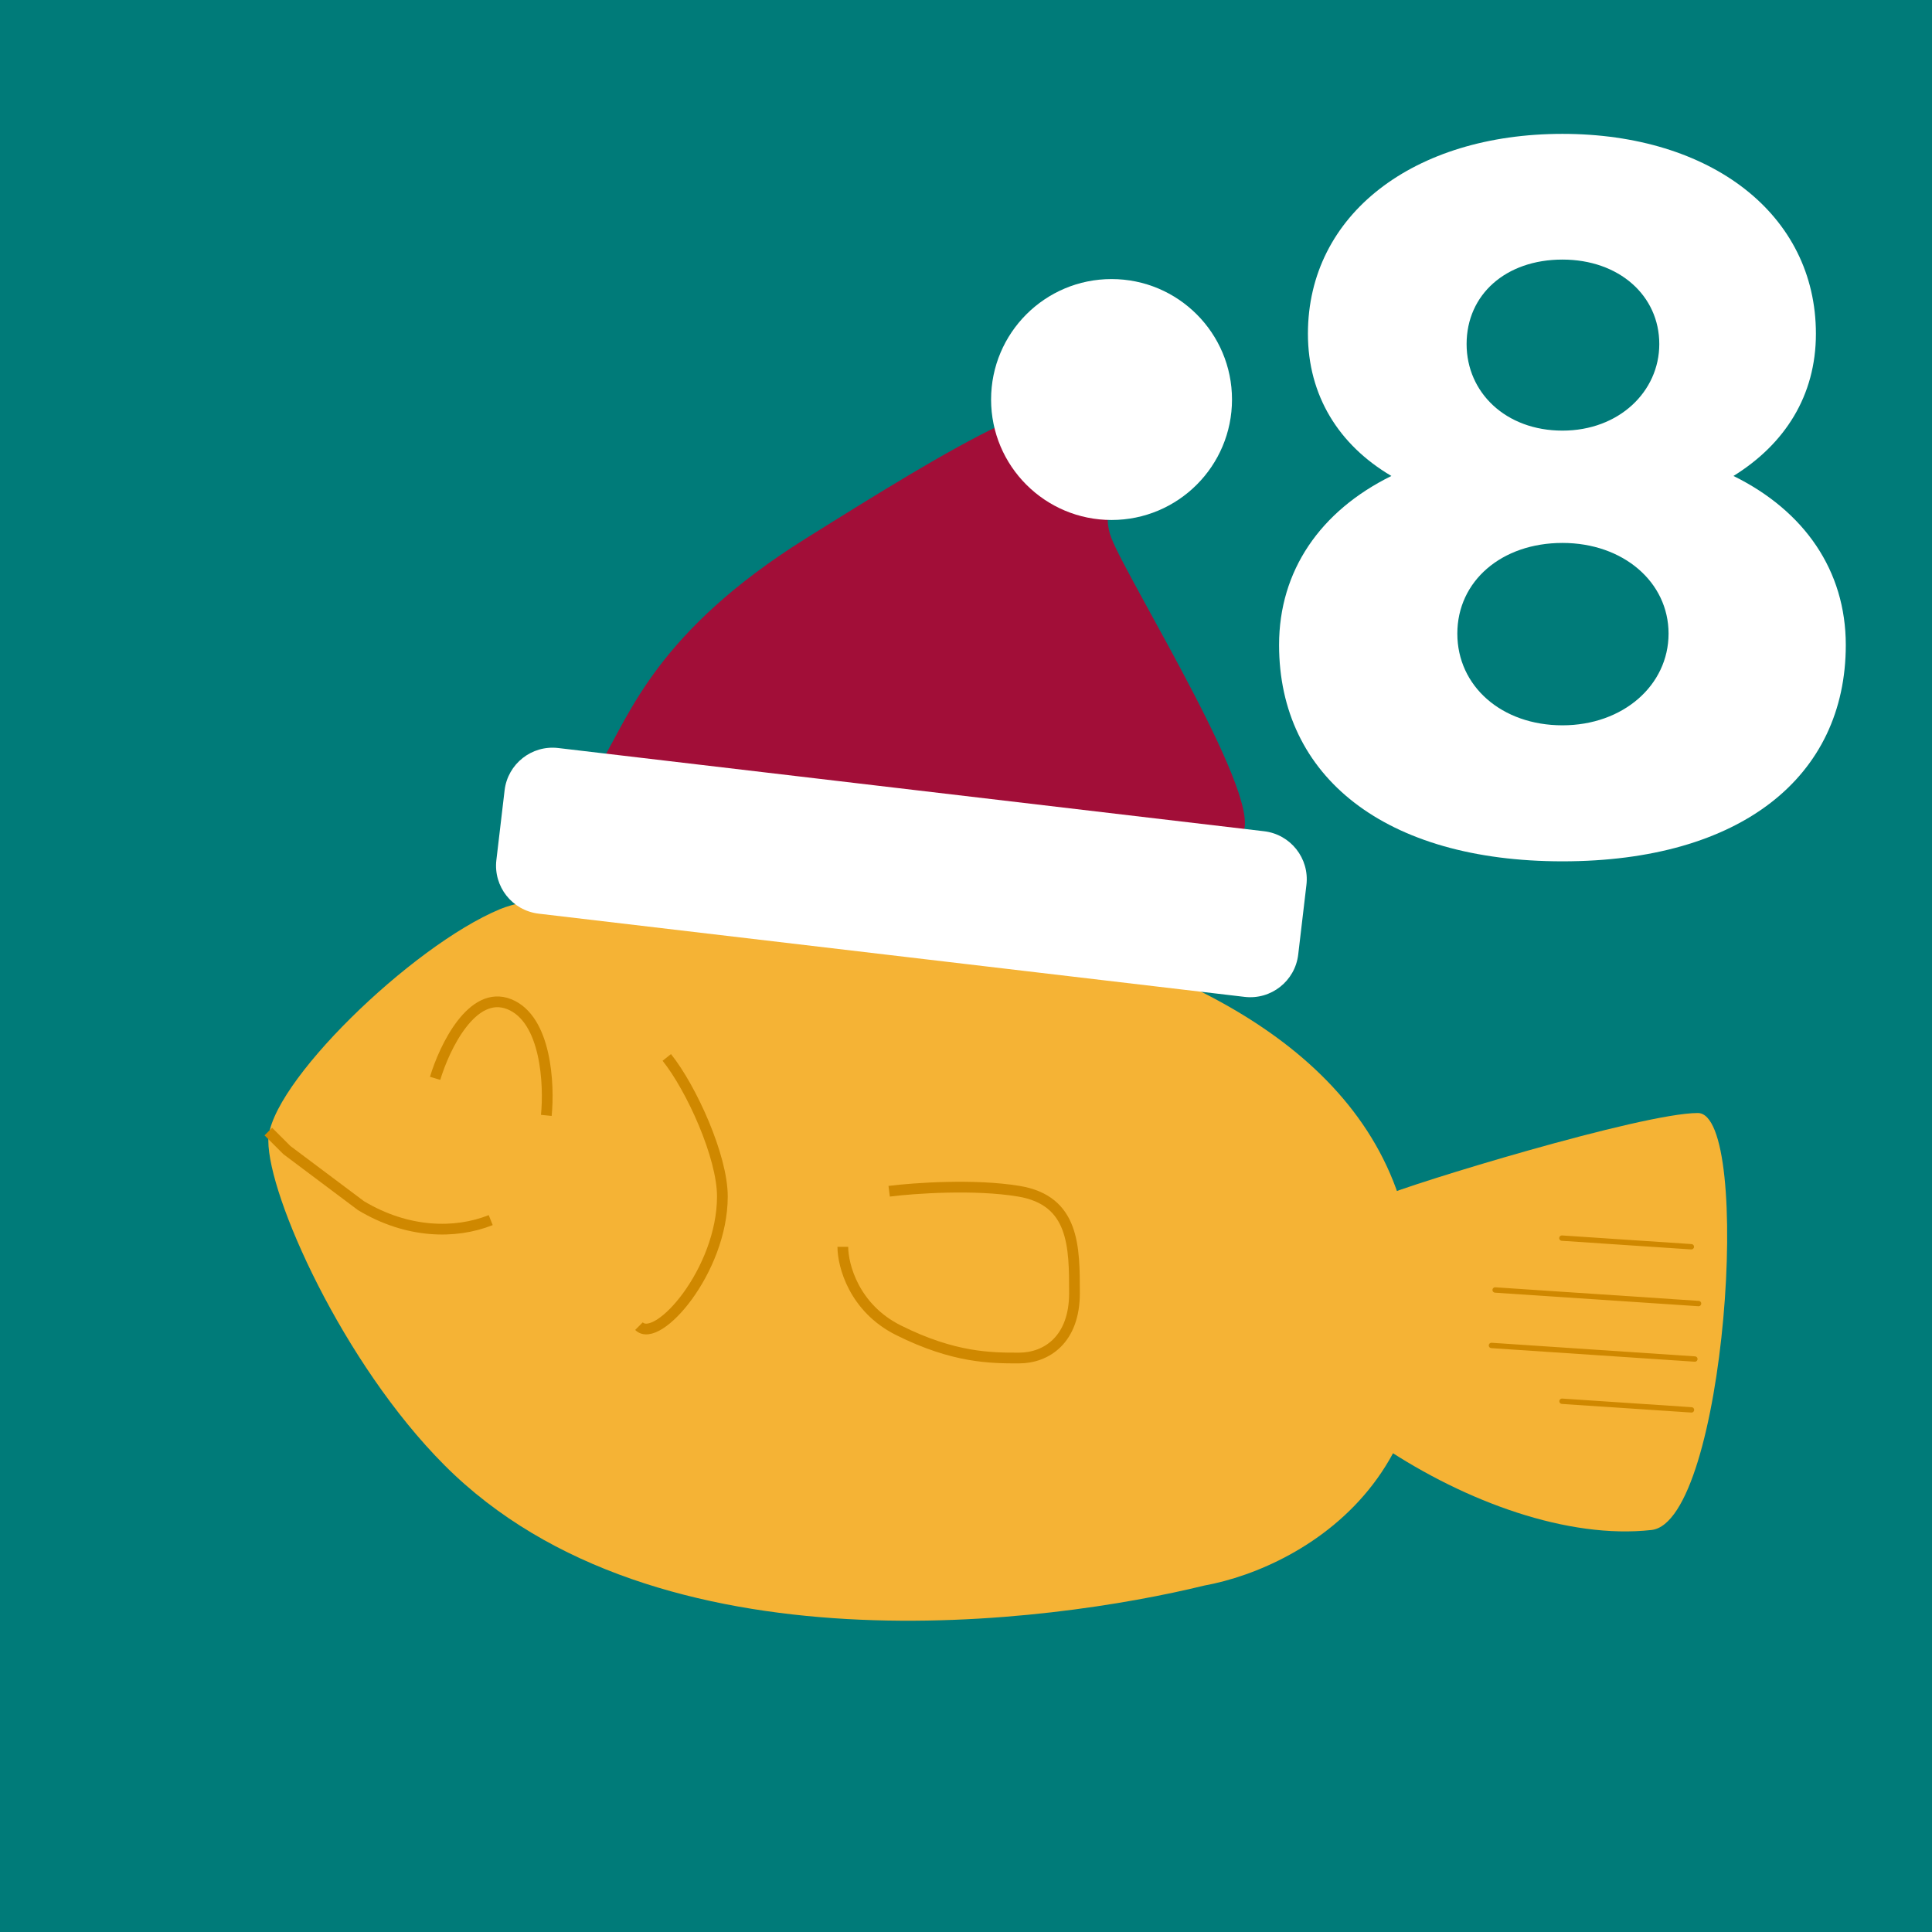
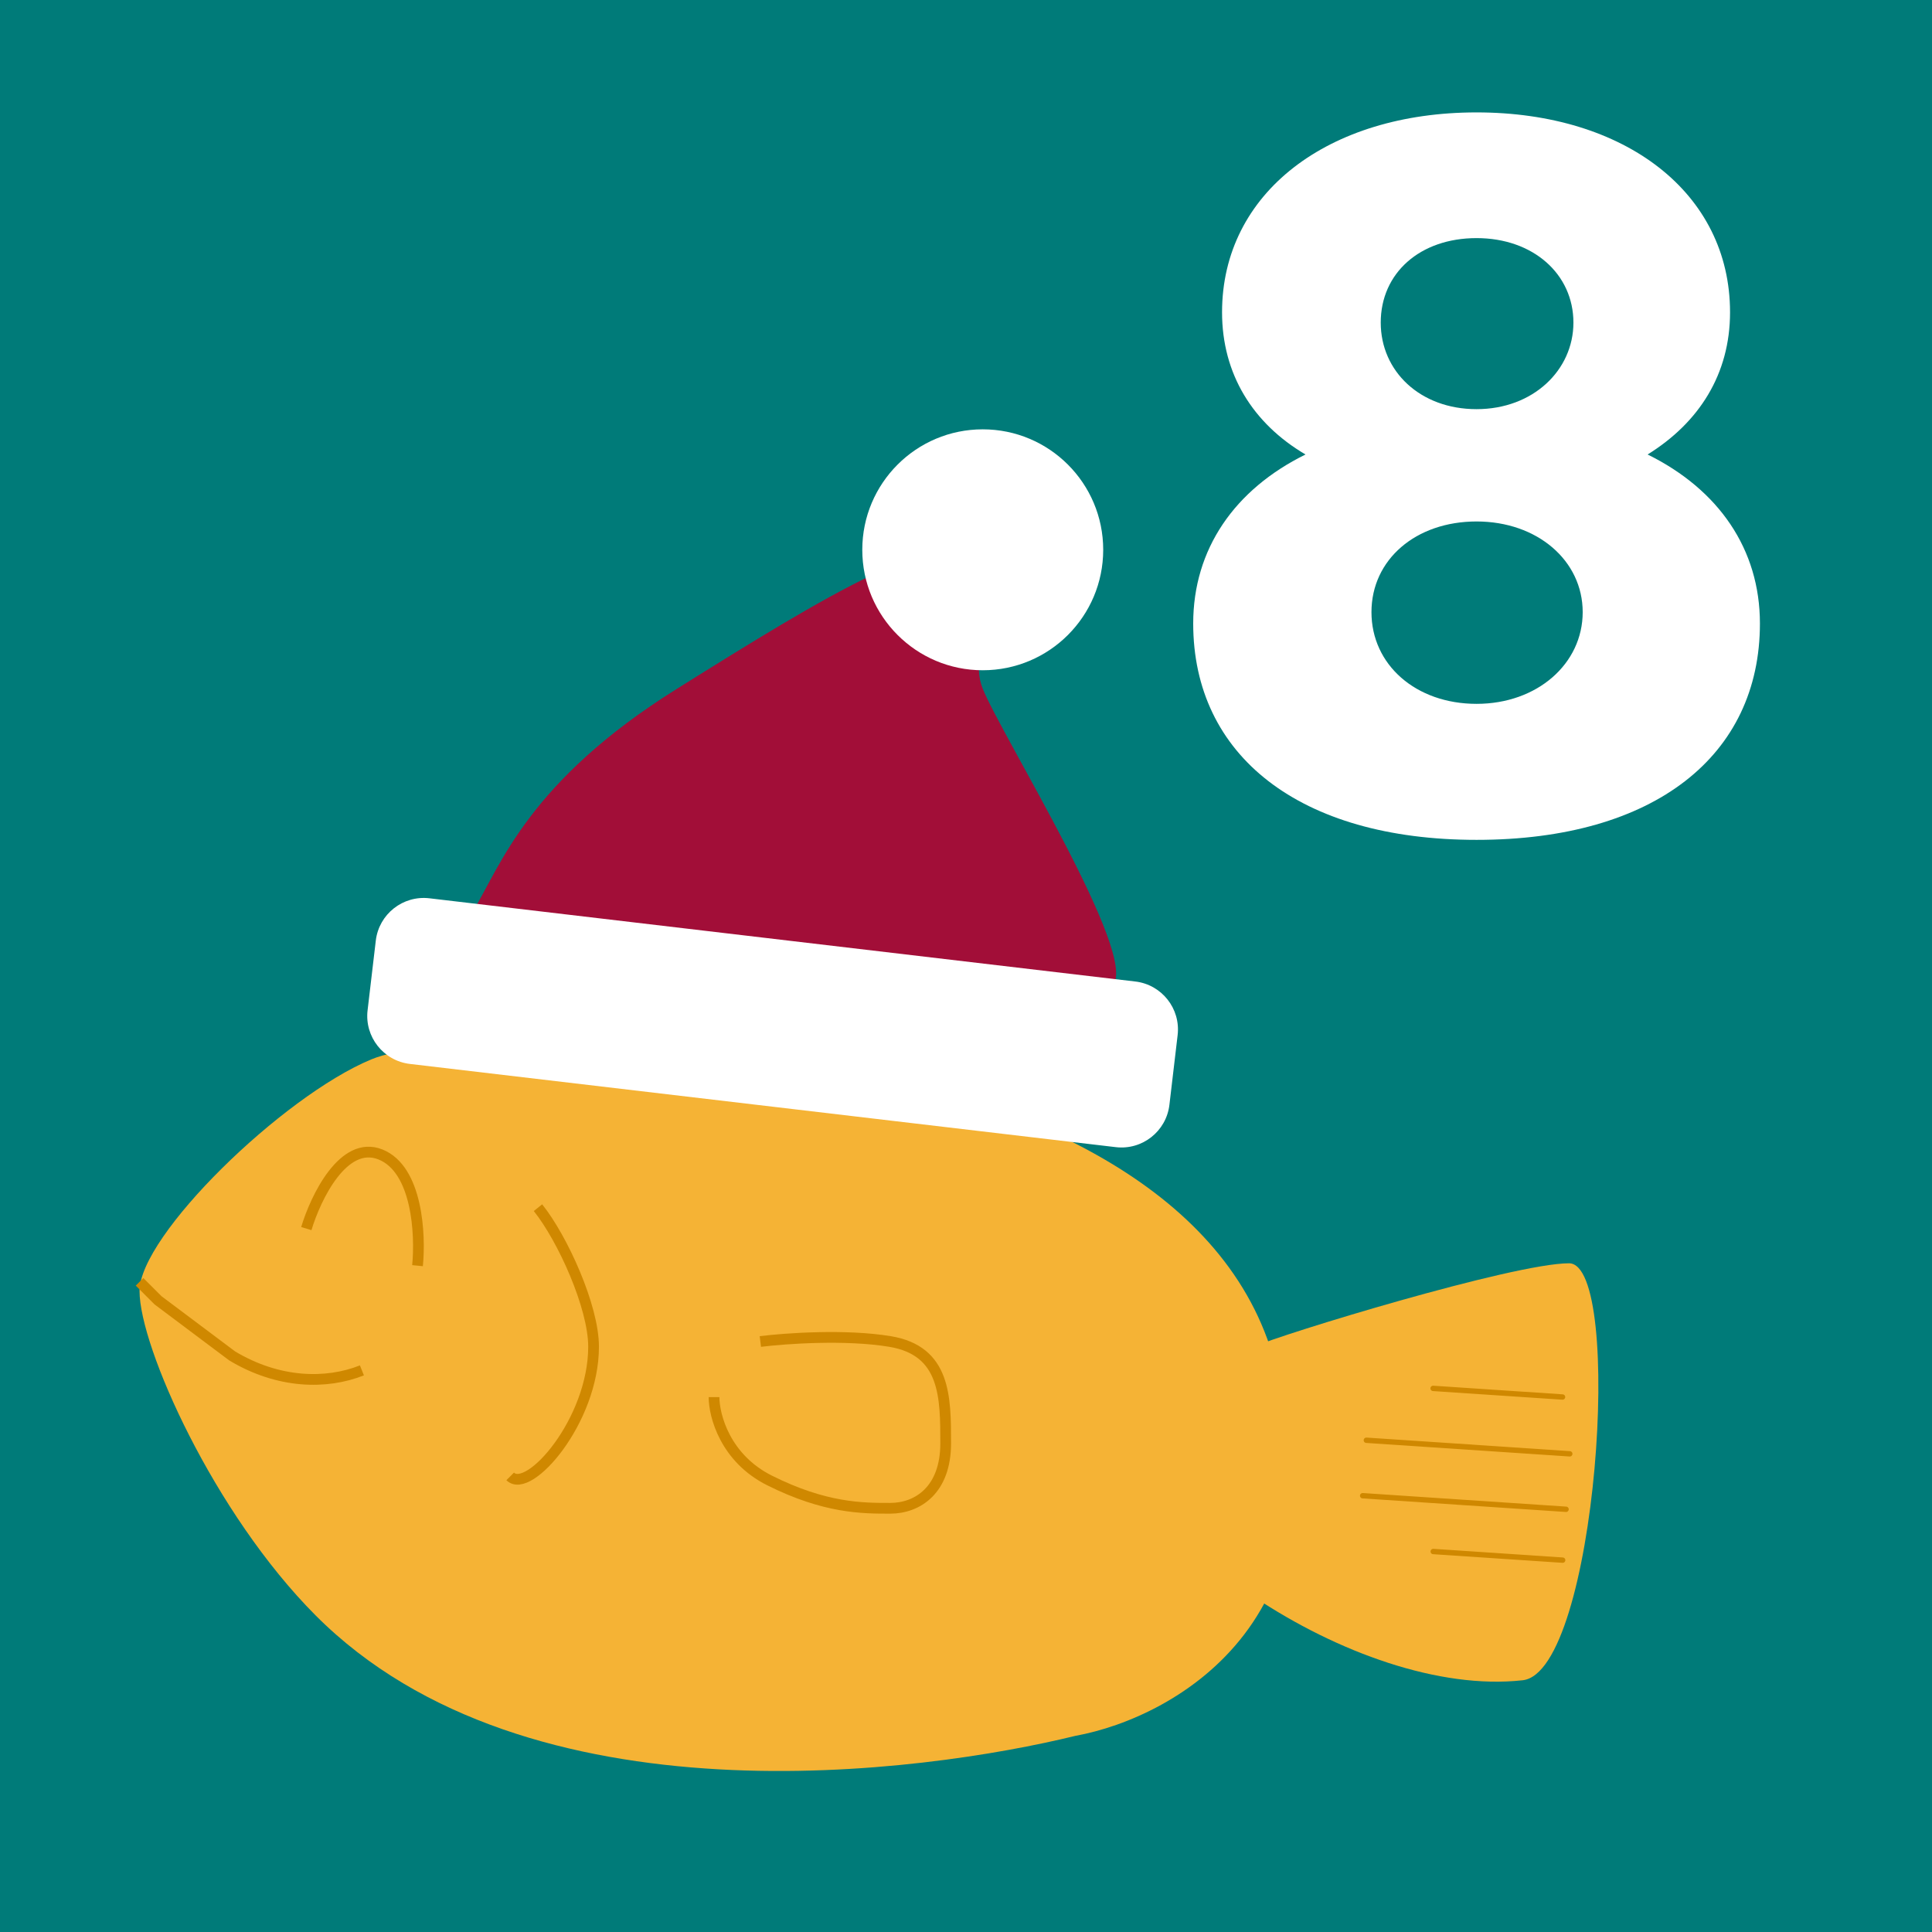
<svg xmlns="http://www.w3.org/2000/svg" width="180" height="180" viewBox="0 0 180 180" fill="none">
  <path d="M0 180V1.006V0H180V180H0Z" fill="#007B79" />
-   <path d="M46.583 84.704C38.295 88.157 25 101.107 25 106.287C25 111.467 31.924 126.993 41.403 136.502C61.163 156.327 98.093 151.178 112.193 147.725C121.69 145.999 138.61 136.33 130.323 111.467C119.963 80.388 56.079 80.748 46.583 84.704Z" fill="#F5B335" />
-   <path d="M158.182 103.697C153.002 103.697 131.261 110.346 128.83 111.467C126.399 112.588 121.917 130.599 128.83 134.776C136.599 139.956 146.096 143.409 153.865 142.546C160.772 141.778 163.362 103.697 158.182 103.697Z" fill="#F5B335" />
-   <path d="M75.072 50.172C61.259 58.805 58.669 66.575 56.079 70.892C53.489 75.208 113.057 80.388 115.647 77.798C118.236 75.208 105.287 54.489 103.56 50.172C101.834 45.856 107.014 41.539 103.56 38.086C100.107 34.633 88.884 41.539 75.072 50.172Z" fill="#A20E38" />
-   <circle cx="103.56" cy="37.223" r="11.223" fill="white" />
-   <rect x="47.539" y="69.165" width="75.222" height="15.539" rx="4.5" transform="rotate(6.72338 47.5386 69.165)" fill="white" />
-   <path d="M25 105.424L26.727 107.15L33.633 112.33C37.95 114.92 42.404 114.995 45.719 113.675" stroke="#CF8800" />
-   <path d="M40.539 100.466C41.403 97.588 43.993 92.178 47.446 93.559C50.899 94.94 51.187 101.041 50.899 103.919" stroke="#CF8800" />
-   <path d="M62.122 98.517C64.424 101.395 67.302 107.748 67.302 111.467C67.302 118.373 61.259 125.28 59.532 123.553" stroke="#CF8800" />
-   <path d="M78.525 116.165C78.525 117.891 79.561 121.862 83.704 123.934C88.884 126.524 92.337 126.524 94.927 126.524C97.517 126.524 100.107 124.798 100.107 120.481C100.107 116.165 100.107 111.848 94.927 110.985C90.784 110.294 85.143 110.697 82.841 110.985" stroke="#CF8800" />
-   <path d="M145.519 115.353L157.578 116.157" stroke="#CF8800" stroke-width="0.5" stroke-linecap="round" />
-   <path d="M145.531 130.551L157.59 131.355" stroke="#CF8800" stroke-width="0.5" stroke-linecap="round" />
-   <path d="M139.3 120.185L148.775 120.817L158.251 121.449" stroke="#CF8800" stroke-width="0.5" stroke-linecap="round" />
-   <path d="M138.956 125.353L148.431 125.985L157.906 126.618" stroke="#CF8800" stroke-width="0.5" stroke-linecap="round" />
-   <path d="M161.504 44.344C168.128 47.608 171.968 53.176 171.968 60.088C171.968 72.376 162.176 80.248 145.568 80.248C129.056 80.248 119.168 72.376 119.168 60.088C119.168 53.176 123.008 47.608 129.632 44.344C124.736 41.464 121.856 36.856 121.856 31.096C121.856 19.96 131.744 12.472 145.568 12.472C159.392 12.472 169.184 19.96 169.184 31.096C169.184 36.856 166.304 41.368 161.504 44.344ZM145.568 24.184C140.288 24.184 136.64 27.448 136.64 32.056C136.64 36.568 140.288 40.12 145.568 40.12C150.848 40.12 154.592 36.472 154.592 32.056C154.592 27.544 150.848 24.184 145.568 24.184ZM145.568 67.576C151.232 67.576 155.456 63.832 155.456 59.032C155.456 54.232 151.232 50.584 145.568 50.584C139.904 50.584 135.776 54.136 135.776 59.032C135.776 63.928 139.904 67.576 145.568 67.576Z" fill="white" />
+   <path d="M34.583 98.704C26.295 102.157 13 115.107 13 120.287C13 125.467 19.924 140.993 29.403 150.502C49.163 170.327 86.093 165.178 100.193 161.725C109.69 159.999 126.61 150.33 118.323 125.467C107.963 94.388 44.079 94.748 34.583 98.704Z" fill="#F5B335" />
+   <path d="M146.182 117.697C141.002 117.697 119.261 124.346 116.83 125.467C114.399 126.588 109.917 144.599 116.83 148.776C124.599 153.956 134.096 157.409 141.865 156.546C148.772 155.778 151.362 117.697 146.182 117.697Z" fill="#F5B335" />
+   <path d="M63.072 64.172C49.259 72.805 46.669 80.575 44.079 84.892C41.489 89.208 101.057 94.388 103.647 91.798C106.236 89.208 93.287 68.489 91.56 64.172C89.834 59.856 95.014 55.539 91.56 52.086C88.107 48.633 76.884 55.54 63.072 64.172Z" fill="#A20E38" />
+   <circle cx="91.56" cy="51.223" r="11.223" fill="white" />
+   <rect x="35.539" y="83.165" width="75.222" height="15.539" rx="4.5" transform="rotate(6.72338 35.5386 83.165)" fill="white" />
+   <path d="M13 119.424L14.727 121.15L21.633 126.33C25.95 128.92 30.404 128.995 33.719 127.675" stroke="#CF8800" />
+   <path d="M28.539 114.466C29.403 111.588 31.993 106.178 35.446 107.559C38.899 108.94 39.187 115.041 38.899 117.919" stroke="#CF8800" />
+   <path d="M50.122 112.517C52.424 115.395 55.302 121.747 55.302 125.467C55.302 132.373 49.259 139.279 47.532 137.553" stroke="#CF8800" />
+   <path d="M66.525 130.165C66.525 131.891 67.561 135.862 71.704 137.934C76.884 140.524 80.338 140.524 82.927 140.524C85.517 140.524 88.107 138.798 88.107 134.481C88.107 130.165 88.107 125.848 82.927 124.985C78.784 124.294 73.143 124.697 70.841 124.985" stroke="#CF8800" />
+   <path d="M133.519 129.353L145.578 130.157" stroke="#CF8800" stroke-width="0.5" stroke-linecap="round" />
+   <path d="M133.531 144.551L145.59 145.355" stroke="#CF8800" stroke-width="0.5" stroke-linecap="round" />
+   <path d="M127.3 134.185L136.775 134.817L146.251 135.449" stroke="#CF8800" stroke-width="0.5" stroke-linecap="round" />
+   <path d="M126.956 139.353L136.431 139.985L145.906 140.617" stroke="#CF8800" stroke-width="0.5" stroke-linecap="round" />
+   <path d="M153.504 42.344C160.128 45.608 163.968 51.176 163.968 58.088C163.968 70.376 154.176 78.248 137.568 78.248C121.056 78.248 111.168 70.376 111.168 58.088C111.168 51.176 115.008 45.608 121.632 42.344C116.736 39.464 113.856 34.856 113.856 29.096C113.856 17.96 123.744 10.472 137.568 10.472C151.392 10.472 161.184 17.96 161.184 29.096C161.184 34.856 158.304 39.368 153.504 42.344ZM137.568 22.184C132.288 22.184 128.64 25.448 128.64 30.056C128.64 34.568 132.288 38.12 137.568 38.12C142.848 38.12 146.592 34.472 146.592 30.056C146.592 25.544 142.848 22.184 137.568 22.184ZM137.568 65.576C143.232 65.576 147.456 61.832 147.456 57.032C147.456 52.232 143.232 48.584 137.568 48.584C131.904 48.584 127.776 52.136 127.776 57.032C127.776 61.928 131.904 65.576 137.568 65.576Z" fill="white" />
</svg>
